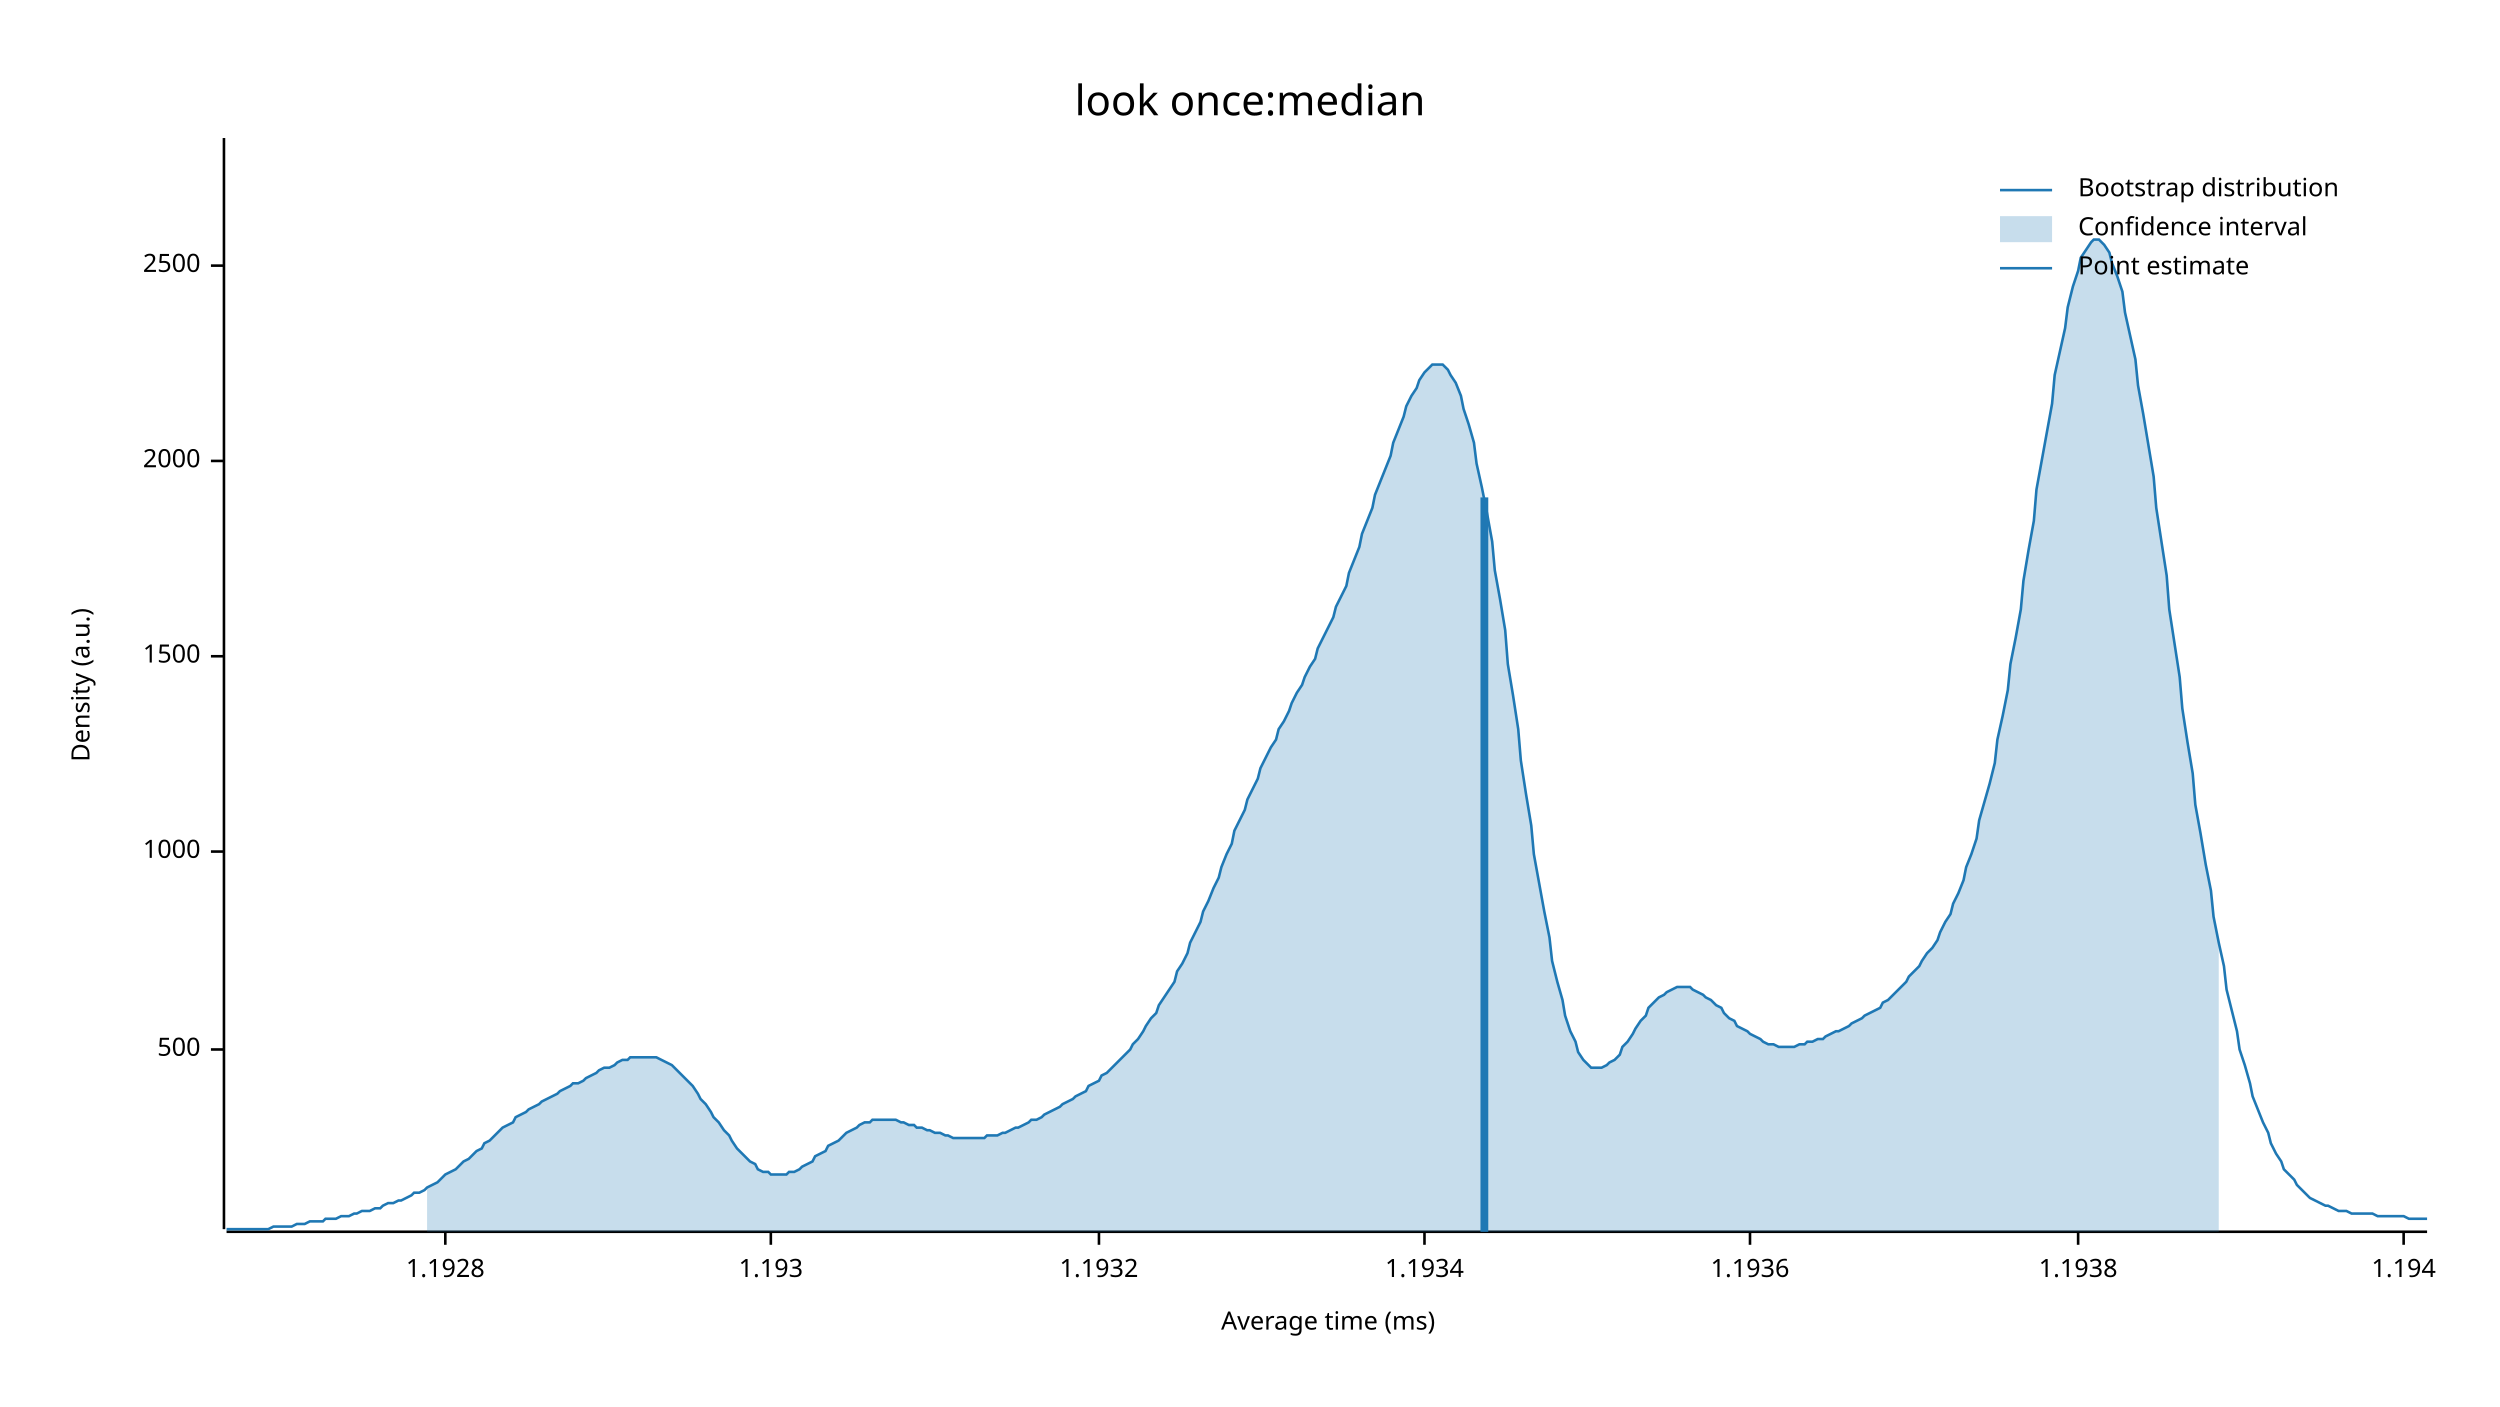
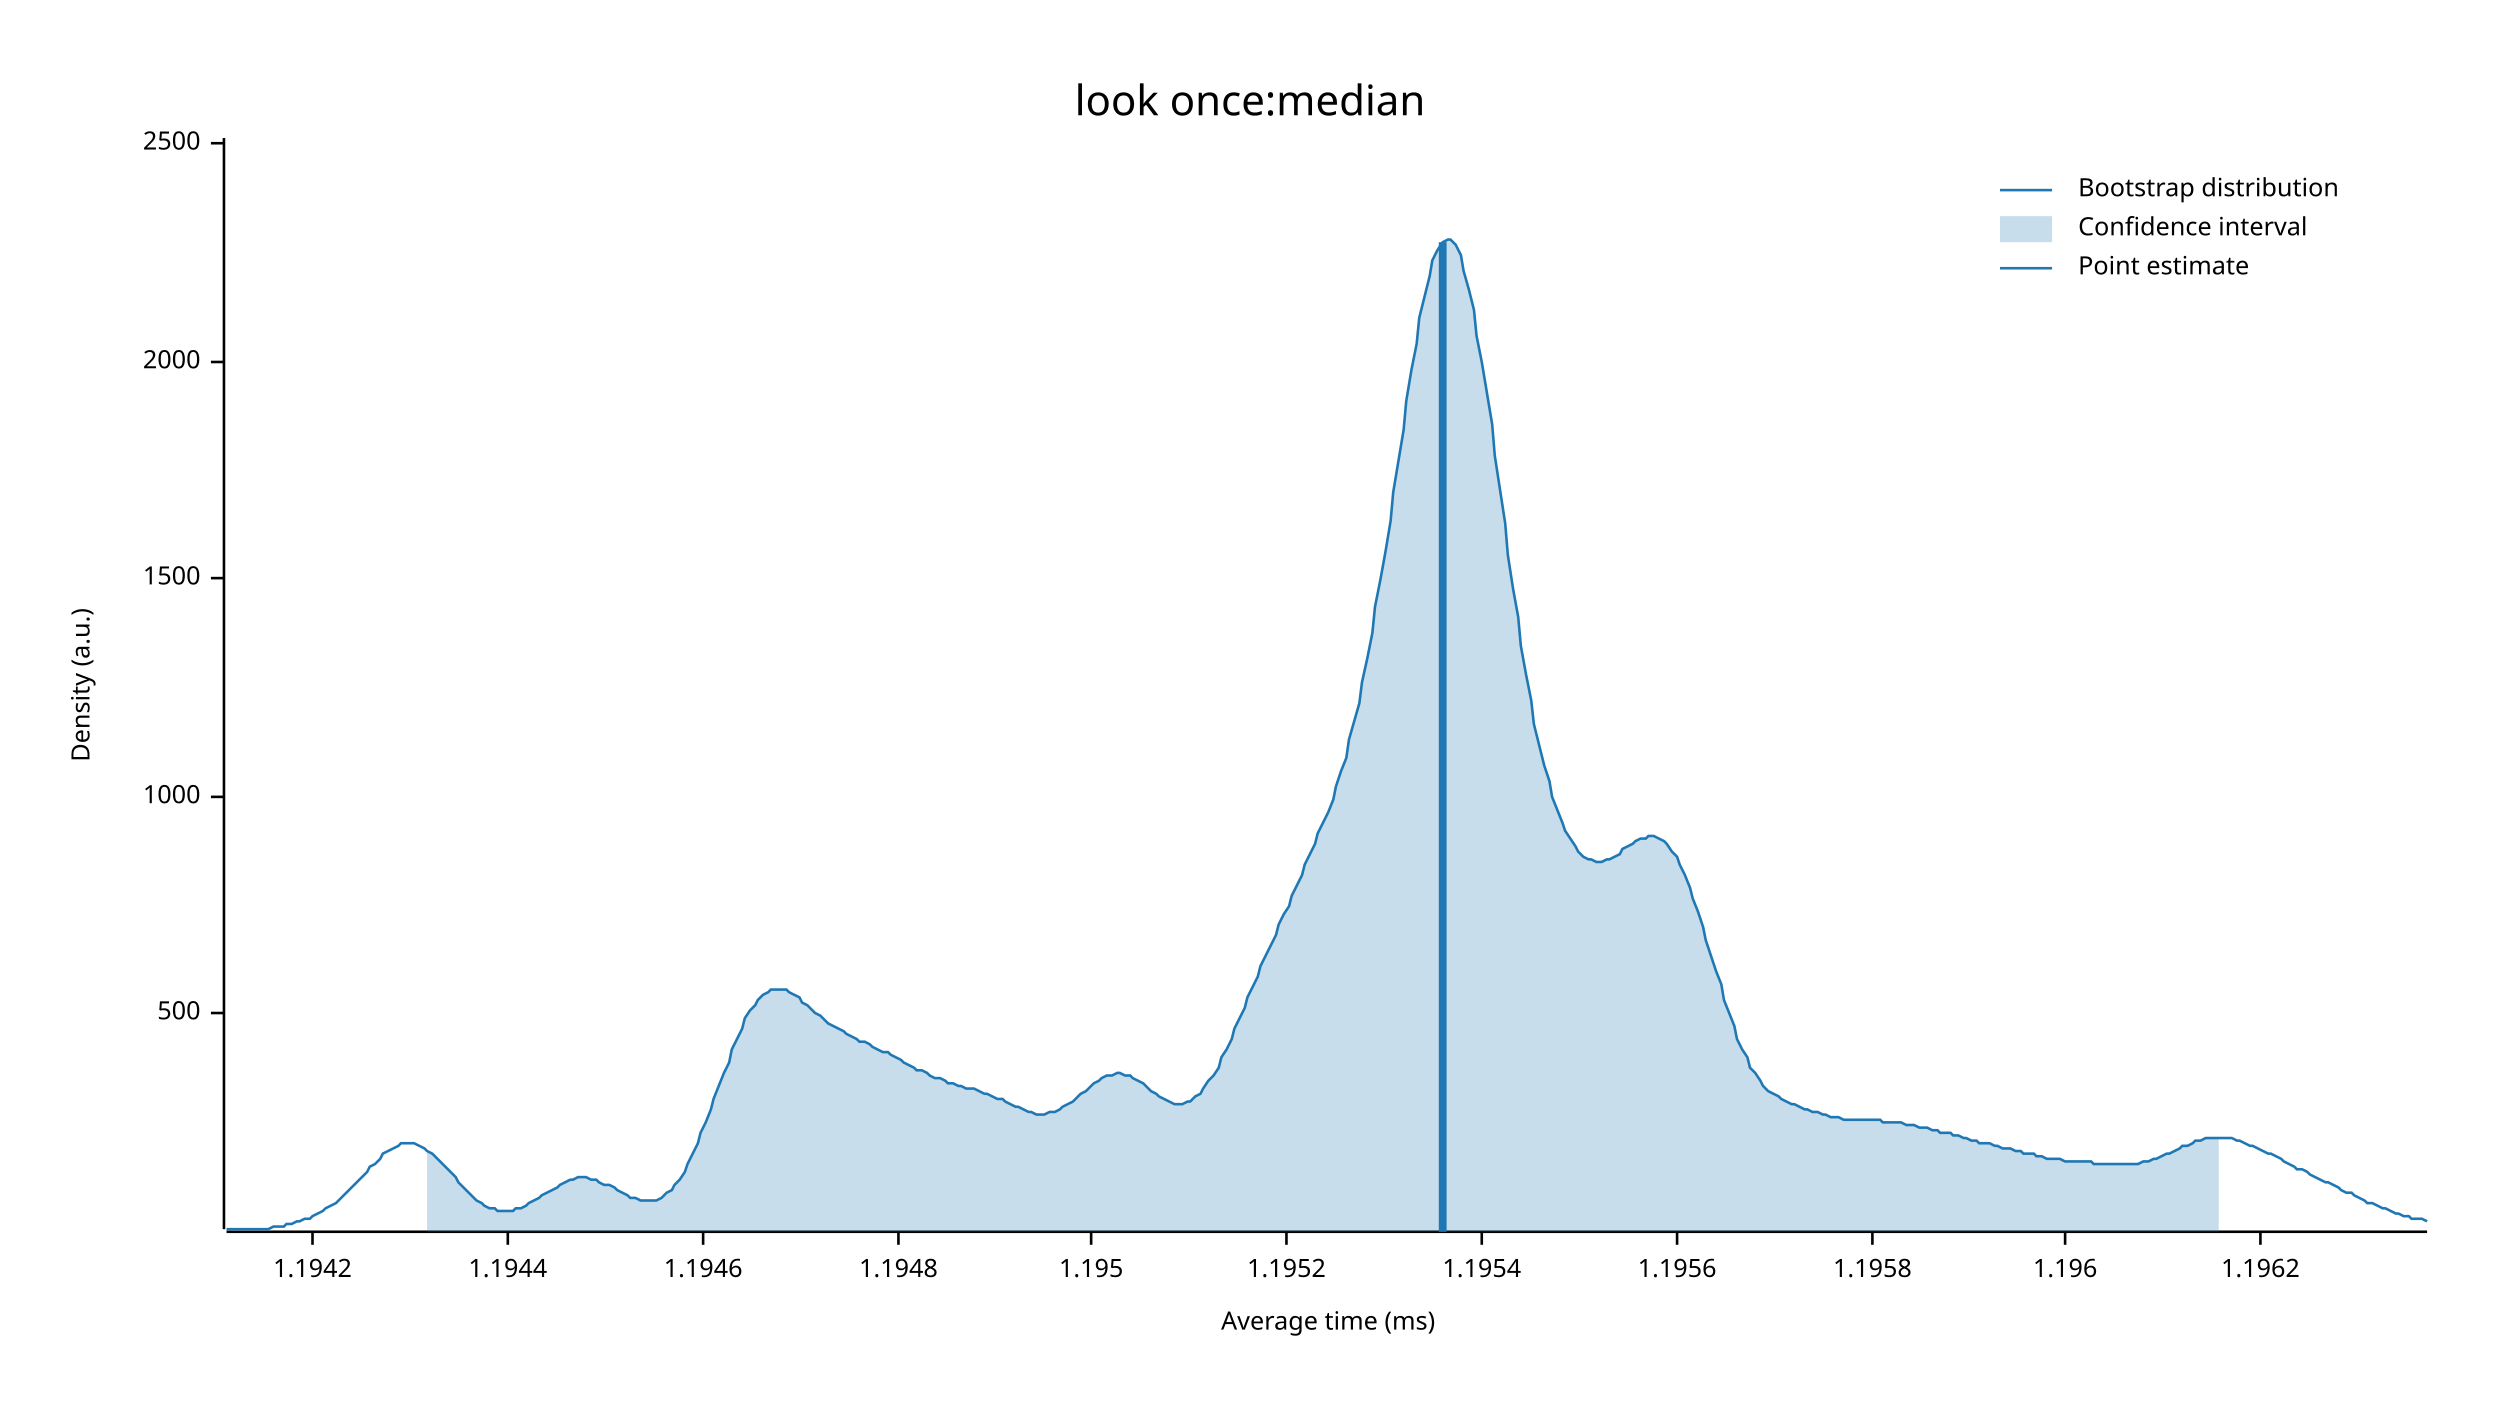
<svg xmlns="http://www.w3.org/2000/svg" width="960" height="540" viewBox="0 0 960 540">
  <text x="480" y="32" dy="0.76em" text-anchor="middle" font-family="sans-serif" font-size="16.129" opacity="1" fill="#000000">
look once:median
</text>
  <text x="27" y="263" dy="0.76em" text-anchor="middle" font-family="sans-serif" font-size="9.677" opacity="1" fill="#000000" transform="rotate(270, 27, 263)">
Density (a.u.)
</text>
  <text x="510" y="513" dy="-0.5ex" text-anchor="middle" font-family="sans-serif" font-size="9.677" opacity="1" fill="#000000">
Average time (ms)
</text>
  <polyline fill="none" opacity="1" stroke="#000000" stroke-width="1" points="86,53 86,472 " />
-   <text x="77" y="403" dy="0.5ex" text-anchor="end" font-family="sans-serif" font-size="9.677" opacity="1" fill="#000000">
+   <text x="77" y="389" dy="0.5ex" text-anchor="end" font-family="sans-serif" font-size="9.677" opacity="1" fill="#000000">
500
</text>
-   <polyline fill="none" opacity="1" stroke="#000000" stroke-width="1" points="81,403 86,403 " />
-   <text x="77" y="327" dy="0.5ex" text-anchor="end" font-family="sans-serif" font-size="9.677" opacity="1" fill="#000000">
+   <polyline fill="none" opacity="1" stroke="#000000" stroke-width="1" points="81,389 86,389 " />
+   <text x="77" y="306" dy="0.5ex" text-anchor="end" font-family="sans-serif" font-size="9.677" opacity="1" fill="#000000">
1000
</text>
-   <polyline fill="none" opacity="1" stroke="#000000" stroke-width="1" points="81,327 86,327 " />
-   <text x="77" y="252" dy="0.5ex" text-anchor="end" font-family="sans-serif" font-size="9.677" opacity="1" fill="#000000">
+   <polyline fill="none" opacity="1" stroke="#000000" stroke-width="1" points="81,306 86,306 " />
+   <text x="77" y="222" dy="0.5ex" text-anchor="end" font-family="sans-serif" font-size="9.677" opacity="1" fill="#000000">
1500
</text>
-   <polyline fill="none" opacity="1" stroke="#000000" stroke-width="1" points="81,252 86,252 " />
-   <text x="77" y="177" dy="0.5ex" text-anchor="end" font-family="sans-serif" font-size="9.677" opacity="1" fill="#000000">
+   <polyline fill="none" opacity="1" stroke="#000000" stroke-width="1" points="81,222 86,222 " />
+   <text x="77" y="139" dy="0.5ex" text-anchor="end" font-family="sans-serif" font-size="9.677" opacity="1" fill="#000000">
2000
</text>
-   <polyline fill="none" opacity="1" stroke="#000000" stroke-width="1" points="81,177 86,177 " />
-   <text x="77" y="102" dy="0.5ex" text-anchor="end" font-family="sans-serif" font-size="9.677" opacity="1" fill="#000000">
+   <polyline fill="none" opacity="1" stroke="#000000" stroke-width="1" points="81,139 86,139 " />
+   <text x="77" y="55" dy="0.5ex" text-anchor="end" font-family="sans-serif" font-size="9.677" opacity="1" fill="#000000">
2500
</text>
-   <polyline fill="none" opacity="1" stroke="#000000" stroke-width="1" points="81,102 86,102 " />
+   <polyline fill="none" opacity="1" stroke="#000000" stroke-width="1" points="81,55 86,55 " />
  <polyline fill="none" opacity="1" stroke="#000000" stroke-width="1" points="87,473 932,473 " />
-   <text x="171" y="483" dy="0.76em" text-anchor="middle" font-family="sans-serif" font-size="9.677" opacity="1" fill="#000000">
- 1.1928
+   <text x="120" y="483" dy="0.76em" text-anchor="middle" font-family="sans-serif" font-size="9.677" opacity="1" fill="#000000">
+ 1.1942
</text>
-   <polyline fill="none" opacity="1" stroke="#000000" stroke-width="1" points="171,473 171,478 " />
-   <text x="296" y="483" dy="0.76em" text-anchor="middle" font-family="sans-serif" font-size="9.677" opacity="1" fill="#000000">
- 1.193
+   <polyline fill="none" opacity="1" stroke="#000000" stroke-width="1" points="120,473 120,478 " />
+   <text x="195" y="483" dy="0.76em" text-anchor="middle" font-family="sans-serif" font-size="9.677" opacity="1" fill="#000000">
+ 1.1944
</text>
-   <polyline fill="none" opacity="1" stroke="#000000" stroke-width="1" points="296,473 296,478 " />
-   <text x="422" y="483" dy="0.76em" text-anchor="middle" font-family="sans-serif" font-size="9.677" opacity="1" fill="#000000">
- 1.1932
+   <polyline fill="none" opacity="1" stroke="#000000" stroke-width="1" points="195,473 195,478 " />
+   <text x="270" y="483" dy="0.76em" text-anchor="middle" font-family="sans-serif" font-size="9.677" opacity="1" fill="#000000">
+ 1.1946
</text>
-   <polyline fill="none" opacity="1" stroke="#000000" stroke-width="1" points="422,473 422,478 " />
-   <text x="547" y="483" dy="0.76em" text-anchor="middle" font-family="sans-serif" font-size="9.677" opacity="1" fill="#000000">
- 1.1934
+   <polyline fill="none" opacity="1" stroke="#000000" stroke-width="1" points="270,473 270,478 " />
+   <text x="345" y="483" dy="0.76em" text-anchor="middle" font-family="sans-serif" font-size="9.677" opacity="1" fill="#000000">
+ 1.1948
</text>
-   <polyline fill="none" opacity="1" stroke="#000000" stroke-width="1" points="547,473 547,478 " />
-   <text x="672" y="483" dy="0.76em" text-anchor="middle" font-family="sans-serif" font-size="9.677" opacity="1" fill="#000000">
- 1.1936
+   <polyline fill="none" opacity="1" stroke="#000000" stroke-width="1" points="345,473 345,478 " />
+   <text x="419" y="483" dy="0.76em" text-anchor="middle" font-family="sans-serif" font-size="9.677" opacity="1" fill="#000000">
+ 1.195
</text>
-   <polyline fill="none" opacity="1" stroke="#000000" stroke-width="1" points="672,473 672,478 " />
-   <text x="798" y="483" dy="0.76em" text-anchor="middle" font-family="sans-serif" font-size="9.677" opacity="1" fill="#000000">
- 1.1938
+   <polyline fill="none" opacity="1" stroke="#000000" stroke-width="1" points="419,473 419,478 " />
+   <text x="494" y="483" dy="0.76em" text-anchor="middle" font-family="sans-serif" font-size="9.677" opacity="1" fill="#000000">
+ 1.1952
</text>
-   <polyline fill="none" opacity="1" stroke="#000000" stroke-width="1" points="798,473 798,478 " />
-   <text x="923" y="483" dy="0.76em" text-anchor="middle" font-family="sans-serif" font-size="9.677" opacity="1" fill="#000000">
- 1.194
+   <polyline fill="none" opacity="1" stroke="#000000" stroke-width="1" points="494,473 494,478 " />
+   <text x="569" y="483" dy="0.76em" text-anchor="middle" font-family="sans-serif" font-size="9.677" opacity="1" fill="#000000">
+ 1.1954
</text>
-   <polyline fill="none" opacity="1" stroke="#000000" stroke-width="1" points="923,473 923,478 " />
-   <polyline fill="none" opacity="1" stroke="#1F78B4" stroke-width="1" points="87,472 88,472 90,472 92,472 93,472 95,472 97,472 98,472 100,472 102,472 103,472 105,471 107,471 109,471 110,471 112,471 114,470 115,470 117,470 119,469 120,469 122,469 124,469 125,468 127,468 129,468 131,467 132,467 134,467 136,466 137,466 139,465 141,465 142,465 144,464 146,464 147,463 149,462 151,462 153,461 154,461 156,460 158,459 159,458 161,458 163,457 164,456 166,455 168,454 169,453 171,451 173,450 175,449 176,448 178,446 180,445 181,444 183,442 185,441 186,439 188,438 190,436 191,435 193,433 195,432 197,431 198,429 200,428 202,427 203,426 205,425 207,424 208,423 210,422 212,421 214,420 215,419 217,418 219,417 220,416 222,416 224,415 225,414 227,413 229,412 230,411 232,410 234,410 236,409 237,408 239,407 241,407 242,406 244,406 246,406 247,406 249,406 251,406 252,406 254,407 256,408 258,409 259,410 261,412 263,414 264,415 266,417 268,420 269,422 271,424 273,427 274,429 276,431 278,434 280,436 281,438 283,441 285,443 286,444 288,446 290,447 291,449 293,450 295,450 296,451 298,451 300,451 302,451 303,450 305,450 307,449 308,448 310,447 312,446 313,444 315,443 317,442 318,440 320,439 322,438 324,436 325,435 327,434 329,433 330,432 332,431 334,431 335,430 337,430 339,430 341,430 342,430 344,430 346,431 347,431 349,432 351,432 352,433 354,433 356,434 357,434 359,435 361,435 363,436 364,436 366,437 368,437 369,437 371,437 373,437 374,437 376,437 378,437 379,436 381,436 383,436 385,435 386,435 388,434 390,433 391,433 393,432 395,431 396,430 398,430 400,429 401,428 403,427 405,426 407,425 408,424 410,423 412,422 413,421 415,420 417,419 418,417 420,416 422,415 423,413 425,412 427,410 429,408 430,407 432,405 434,403 435,401 437,399 439,396 440,394 442,391 444,389 445,386 447,383 449,380 451,377 452,373 454,370 456,366 457,362 459,358 461,354 462,350 464,346 466,341 468,337 469,333 471,328 473,324 474,319 476,315 478,311 479,307 481,303 483,299 484,295 486,291 488,287 490,284 491,280 493,277 495,273 496,270 498,266 500,263 501,260 503,256 505,253 506,249 508,245 510,241 512,237 513,233 515,229 517,225 518,220 520,215 522,210 523,205 525,200 527,195 528,190 530,185 532,180 534,175 535,170 537,165 539,160 540,156 542,152 544,149 545,146 547,143 549,141 550,140 552,140 554,140 556,142 557,144 559,147 561,152 562,157 564,163 566,170 567,178 569,187 571,197 573,208 574,219 576,230 578,242 579,255 581,267 583,280 584,292 586,305 588,317 589,328 591,339 593,350 595,360 596,369 598,377 600,384 601,390 603,396 605,400 606,404 608,407 610,409 611,410 613,410 615,410 617,409 618,408 620,407 622,405 623,402 625,400 627,397 628,395 630,392 632,390 633,387 635,385 637,383 639,382 640,381 642,380 644,379 645,379 647,379 649,379 650,380 652,381 654,382 655,383 657,384 659,386 661,387 662,389 664,391 666,392 667,394 669,395 671,396 672,397 674,398 676,399 677,400 679,401 681,401 683,402 684,402 686,402 688,402 689,402 691,401 693,401 694,400 696,400 698,399 700,399 701,398 703,397 705,396 706,396 708,395 710,394 711,393 713,392 715,391 716,390 718,389 720,388 722,387 723,385 725,384 727,382 728,381 730,379 732,377 733,375 735,373 737,371 738,369 740,366 742,364 744,361 745,358 747,354 749,351 750,347 752,343 754,338 755,333 757,328 759,322 760,315 762,308 764,301 766,293 767,284 769,275 771,265 772,255 774,245 776,234 777,223 779,211 781,200 782,188 784,177 786,166 788,155 789,144 791,135 793,126 794,118 796,110 798,104 799,99 801,96 803,93 804,92 806,92 808,94 810,97 811,101 813,106 815,112 816,120 818,129 820,138 821,148 823,159 825,171 827,183 828,195 830,208 832,221 833,234 835,247 837,260 838,272 840,285 842,297 843,309 845,320 847,332 849,342 850,352 852,362 854,371 855,380 857,388 859,396 860,403 862,409 864,416 865,421 867,426 869,431 871,435 872,439 874,443 876,446 877,449 879,451 881,453 882,455 884,457 886,459 887,460 889,461 891,462 893,463 894,463 896,464 898,465 899,465 901,465 903,466 904,466 906,466 908,466 909,466 911,466 913,467 915,467 916,467 918,467 920,467 921,467 923,467 925,468 926,468 928,468 930,468 932,468 " />
-   <polygon opacity="0.25" fill="#1F78B4" points="164,456 166,455 168,454 169,453 171,451 173,450 175,449 176,448 178,446 180,445 181,444 183,442 185,441 186,439 188,438 190,436 191,435 193,433 195,432 197,431 198,429 200,428 202,427 203,426 205,425 207,424 208,423 210,422 212,421 214,420 215,419 217,418 219,417 220,416 222,416 224,415 225,414 227,413 229,412 230,411 232,410 234,410 236,409 237,408 239,407 241,407 242,406 244,406 246,406 247,406 249,406 251,406 252,406 254,407 256,408 258,409 259,410 261,412 263,414 264,415 266,417 268,420 269,422 271,424 273,427 274,429 276,431 278,434 280,436 281,438 283,441 285,443 286,444 288,446 290,447 291,449 293,450 295,450 296,451 298,451 300,451 302,451 303,450 305,450 307,449 308,448 310,447 312,446 313,444 315,443 317,442 318,440 320,439 322,438 324,436 325,435 327,434 329,433 330,432 332,431 334,431 335,430 337,430 339,430 341,430 342,430 344,430 346,431 347,431 349,432 351,432 352,433 354,433 356,434 357,434 359,435 361,435 363,436 364,436 366,437 368,437 369,437 371,437 373,437 374,437 376,437 378,437 379,436 381,436 383,436 385,435 386,435 388,434 390,433 391,433 393,432 395,431 396,430 398,430 400,429 401,428 403,427 405,426 407,425 408,424 410,423 412,422 413,421 415,420 417,419 418,417 420,416 422,415 423,413 425,412 427,410 429,408 430,407 432,405 434,403 435,401 437,399 439,396 440,394 442,391 444,389 445,386 447,383 449,380 451,377 452,373 454,370 456,366 457,362 459,358 461,354 462,350 464,346 466,341 468,337 469,333 471,328 473,324 474,319 476,315 478,311 479,307 481,303 483,299 484,295 486,291 488,287 490,284 491,280 493,277 495,273 496,270 498,266 500,263 501,260 503,256 505,253 506,249 508,245 510,241 512,237 513,233 515,229 517,225 518,220 520,215 522,210 523,205 525,200 527,195 528,190 530,185 532,180 534,175 535,170 537,165 539,160 540,156 542,152 544,149 545,146 547,143 549,141 550,140 552,140 554,140 556,142 557,144 559,147 561,152 562,157 564,163 566,170 567,178 569,187 571,197 573,208 574,219 576,230 578,242 579,255 581,267 583,280 584,292 586,305 588,317 589,328 591,339 593,350 595,360 596,369 598,377 600,384 601,390 603,396 605,400 606,404 608,407 610,409 611,410 613,410 615,410 617,409 618,408 620,407 622,405 623,402 625,400 627,397 628,395 630,392 632,390 633,387 635,385 637,383 639,382 640,381 642,380 644,379 645,379 647,379 649,379 650,380 652,381 654,382 655,383 657,384 659,386 661,387 662,389 664,391 666,392 667,394 669,395 671,396 672,397 674,398 676,399 677,400 679,401 681,401 683,402 684,402 686,402 688,402 689,402 691,401 693,401 694,400 696,400 698,399 700,399 701,398 703,397 705,396 706,396 708,395 710,394 711,393 713,392 715,391 716,390 718,389 720,388 722,387 723,385 725,384 727,382 728,381 730,379 732,377 733,375 735,373 737,371 738,369 740,366 742,364 744,361 745,358 747,354 749,351 750,347 752,343 754,338 755,333 757,328 759,322 760,315 762,308 764,301 766,293 767,284 769,275 771,265 772,255 774,245 776,234 777,223 779,211 781,200 782,188 784,177 786,166 788,155 789,144 791,135 793,126 794,118 796,110 798,104 799,99 801,96 803,93 804,92 806,92 808,94 810,97 811,101 813,106 815,112 816,120 818,129 820,138 821,148 823,159 825,171 827,183 828,195 830,208 832,221 833,234 835,247 837,260 838,272 840,285 842,297 843,309 845,320 847,332 849,342 850,352 852,362 852,473 164,473 " />
-   <polyline fill="none" opacity="1" stroke="#1F78B4" stroke-width="3" points="570,473 570,191 " />
+   <polyline fill="none" opacity="1" stroke="#000000" stroke-width="1" points="569,473 569,478 " />
+   <text x="644" y="483" dy="0.76em" text-anchor="middle" font-family="sans-serif" font-size="9.677" opacity="1" fill="#000000">
+ 1.1956
+ </text>
+   <polyline fill="none" opacity="1" stroke="#000000" stroke-width="1" points="644,473 644,478 " />
+   <text x="719" y="483" dy="0.76em" text-anchor="middle" font-family="sans-serif" font-size="9.677" opacity="1" fill="#000000">
+ 1.1958
+ </text>
+   <polyline fill="none" opacity="1" stroke="#000000" stroke-width="1" points="719,473 719,478 " />
+   <text x="793" y="483" dy="0.76em" text-anchor="middle" font-family="sans-serif" font-size="9.677" opacity="1" fill="#000000">
+ 1.196
+ </text>
+   <polyline fill="none" opacity="1" stroke="#000000" stroke-width="1" points="793,473 793,478 " />
+   <text x="868" y="483" dy="0.76em" text-anchor="middle" font-family="sans-serif" font-size="9.677" opacity="1" fill="#000000">
+ 1.1962
+ </text>
+   <polyline fill="none" opacity="1" stroke="#000000" stroke-width="1" points="868,473 868,478 " />
+   <polyline fill="none" opacity="1" stroke="#1F78B4" stroke-width="1" points="87,472 88,472 90,472 92,472 93,472 95,472 97,472 98,472 100,472 102,472 103,472 105,471 107,471 109,471 110,470 112,470 114,469 115,469 117,468 119,468 120,467 122,466 124,465 125,464 127,463 129,462 131,460 132,459 134,457 136,455 137,454 139,452 141,450 142,448 144,447 146,445 147,443 149,442 151,441 153,440 154,439 156,439 158,439 159,439 161,440 163,441 164,442 166,443 168,445 169,446 171,448 173,450 175,452 176,454 178,456 180,458 181,459 183,461 185,462 186,463 188,464 190,464 191,465 193,465 195,465 197,465 198,464 200,464 202,463 203,462 205,461 207,460 208,459 210,458 212,457 214,456 215,455 217,454 219,453 220,453 222,452 224,452 225,452 227,453 229,453 230,454 232,455 234,455 236,456 237,457 239,458 241,459 242,460 244,460 246,461 247,461 249,461 251,461 252,461 254,460 256,458 258,457 259,455 261,453 263,450 264,447 266,443 268,439 269,435 271,431 273,426 274,422 276,417 278,412 280,408 281,403 283,399 285,395 286,391 288,388 290,386 291,384 293,382 295,381 296,380 298,380 300,380 302,380 303,381 305,382 307,383 308,385 310,386 312,388 313,389 315,390 317,392 318,393 320,394 322,395 324,396 325,397 327,398 329,399 330,400 332,400 334,401 335,402 337,403 339,404 341,404 342,405 344,406 346,407 347,408 349,409 351,410 352,411 354,411 356,412 357,413 359,414 361,414 363,415 364,416 366,416 368,417 369,417 371,418 373,418 374,418 376,419 378,420 379,420 381,421 383,422 385,422 386,423 388,424 390,425 391,425 393,426 395,427 396,427 398,428 400,428 401,428 403,427 405,427 407,426 408,425 410,424 412,423 413,422 415,420 417,419 418,418 420,416 422,415 423,414 425,413 427,413 429,412 430,412 432,413 434,413 435,414 437,415 439,416 440,417 442,419 444,420 445,421 447,422 449,423 451,424 452,424 454,424 456,423 457,423 459,421 461,420 462,418 464,415 466,413 468,410 469,406 471,403 473,399 474,395 476,391 478,387 479,383 481,379 483,375 484,371 486,367 488,363 490,359 491,355 493,351 495,348 496,344 498,340 500,336 501,332 503,328 505,324 506,320 508,316 510,312 512,307 513,302 515,296 517,291 518,284 520,277 522,270 523,262 525,253 527,243 528,233 530,223 532,212 534,200 535,189 537,177 539,165 540,154 542,142 544,132 545,122 547,114 549,106 550,100 552,96 554,93 556,92 557,92 559,94 561,98 562,104 564,111 566,119 567,129 569,139 571,151 573,163 574,175 576,188 578,201 579,213 581,226 583,237 584,248 586,259 588,269 589,278 591,286 593,294 595,300 596,306 598,311 600,316 601,319 603,322 605,325 606,327 608,329 610,330 611,330 613,331 615,331 617,330 618,330 620,329 622,328 623,326 625,325 627,324 628,323 630,322 632,322 633,321 635,321 637,322 639,323 640,324 642,327 644,329 645,332 647,336 649,341 650,345 652,350 654,356 655,361 657,367 659,373 661,378 662,384 664,389 666,394 667,399 669,403 671,406 672,410 674,412 676,415 677,417 679,419 681,420 683,421 684,422 686,423 688,424 689,424 691,425 693,426 694,426 696,427 698,427 700,428 701,428 703,429 705,429 706,429 708,430 710,430 711,430 713,430 715,430 716,430 718,430 720,430 722,430 723,431 725,431 727,431 728,431 730,431 732,432 733,432 735,432 737,433 738,433 740,433 742,434 744,434 745,435 747,435 749,435 750,436 752,436 754,437 755,437 757,438 759,438 760,439 762,439 764,439 766,440 767,440 769,441 771,441 772,441 774,442 776,442 777,443 779,443 781,443 782,444 784,444 786,445 788,445 789,445 791,445 793,446 794,446 796,446 798,446 799,446 801,446 803,446 804,447 806,447 808,447 810,447 811,447 813,447 815,447 816,447 818,447 820,447 821,447 823,446 825,446 827,445 828,445 830,444 832,443 833,443 835,442 837,441 838,440 840,440 842,439 843,438 845,438 847,437 849,437 850,437 852,437 854,437 855,437 857,437 859,438 860,438 862,439 864,440 865,440 867,441 869,442 871,443 872,443 874,444 876,445 877,446 879,447 881,448 882,449 884,449 886,450 887,451 889,452 891,453 893,454 894,454 896,455 898,456 899,457 901,458 903,458 904,459 906,460 908,461 909,462 911,462 913,463 915,464 916,464 918,465 920,466 921,466 923,467 925,467 926,468 928,468 930,468 932,469 " />
+   <polygon opacity="0.25" fill="#1F78B4" points="164,442 166,443 168,445 169,446 171,448 173,450 175,452 176,454 178,456 180,458 181,459 183,461 185,462 186,463 188,464 190,464 191,465 193,465 195,465 197,465 198,464 200,464 202,463 203,462 205,461 207,460 208,459 210,458 212,457 214,456 215,455 217,454 219,453 220,453 222,452 224,452 225,452 227,453 229,453 230,454 232,455 234,455 236,456 237,457 239,458 241,459 242,460 244,460 246,461 247,461 249,461 251,461 252,461 254,460 256,458 258,457 259,455 261,453 263,450 264,447 266,443 268,439 269,435 271,431 273,426 274,422 276,417 278,412 280,408 281,403 283,399 285,395 286,391 288,388 290,386 291,384 293,382 295,381 296,380 298,380 300,380 302,380 303,381 305,382 307,383 308,385 310,386 312,388 313,389 315,390 317,392 318,393 320,394 322,395 324,396 325,397 327,398 329,399 330,400 332,400 334,401 335,402 337,403 339,404 341,404 342,405 344,406 346,407 347,408 349,409 351,410 352,411 354,411 356,412 357,413 359,414 361,414 363,415 364,416 366,416 368,417 369,417 371,418 373,418 374,418 376,419 378,420 379,420 381,421 383,422 385,422 386,423 388,424 390,425 391,425 393,426 395,427 396,427 398,428 400,428 401,428 403,427 405,427 407,426 408,425 410,424 412,423 413,422 415,420 417,419 418,418 420,416 422,415 423,414 425,413 427,413 429,412 430,412 432,413 434,413 435,414 437,415 439,416 440,417 442,419 444,420 445,421 447,422 449,423 451,424 452,424 454,424 456,423 457,423 459,421 461,420 462,418 464,415 466,413 468,410 469,406 471,403 473,399 474,395 476,391 478,387 479,383 481,379 483,375 484,371 486,367 488,363 490,359 491,355 493,351 495,348 496,344 498,340 500,336 501,332 503,328 505,324 506,320 508,316 510,312 512,307 513,302 515,296 517,291 518,284 520,277 522,270 523,262 525,253 527,243 528,233 530,223 532,212 534,200 535,189 537,177 539,165 540,154 542,142 544,132 545,122 547,114 549,106 550,100 552,96 554,93 556,92 557,92 559,94 561,98 562,104 564,111 566,119 567,129 569,139 571,151 573,163 574,175 576,188 578,201 579,213 581,226 583,237 584,248 586,259 588,269 589,278 591,286 593,294 595,300 596,306 598,311 600,316 601,319 603,322 605,325 606,327 608,329 610,330 611,330 613,331 615,331 617,330 618,330 620,329 622,328 623,326 625,325 627,324 628,323 630,322 632,322 633,321 635,321 637,322 639,323 640,324 642,327 644,329 645,332 647,336 649,341 650,345 652,350 654,356 655,361 657,367 659,373 661,378 662,384 664,389 666,394 667,399 669,403 671,406 672,410 674,412 676,415 677,417 679,419 681,420 683,421 684,422 686,423 688,424 689,424 691,425 693,426 694,426 696,427 698,427 700,428 701,428 703,429 705,429 706,429 708,430 710,430 711,430 713,430 715,430 716,430 718,430 720,430 722,430 723,431 725,431 727,431 728,431 730,431 732,432 733,432 735,432 737,433 738,433 740,433 742,434 744,434 745,435 747,435 749,435 750,436 752,436 754,437 755,437 757,438 759,438 760,439 762,439 764,439 766,440 767,440 769,441 771,441 772,441 774,442 776,442 777,443 779,443 781,443 782,444 784,444 786,445 788,445 789,445 791,445 793,446 794,446 796,446 798,446 799,446 801,446 803,446 804,447 806,447 808,447 810,447 811,447 813,447 815,447 816,447 818,447 820,447 821,447 823,446 825,446 827,445 828,445 830,444 832,443 833,443 835,442 837,441 838,440 840,440 842,439 843,438 845,438 847,437 849,437 850,437 852,437 852,473 164,473 " />
+   <polyline fill="none" opacity="1" stroke="#1F78B4" stroke-width="3" points="554,473 554,93 " />
  <text x="798" y="68" dy="0.76em" text-anchor="start" font-family="sans-serif" font-size="9.677" opacity="1" fill="#000000">
Bootstrap distribution
</text>
  <text x="798" y="83" dy="0.76em" text-anchor="start" font-family="sans-serif" font-size="9.677" opacity="1" fill="#000000">
Confidence interval
</text>
  <text x="798" y="98" dy="0.76em" text-anchor="start" font-family="sans-serif" font-size="9.677" opacity="1" fill="#000000">
Point estimate
</text>
  <polyline fill="none" opacity="1" stroke="#1F78B4" stroke-width="1" points="768,73 788,73 " />
  <rect x="768" y="83" width="20" height="10" opacity="0.25" fill="#1F78B4" stroke="none" />
  <polyline fill="none" opacity="1" stroke="#1F78B4" stroke-width="1" points="768,103 788,103 " />
</svg>
